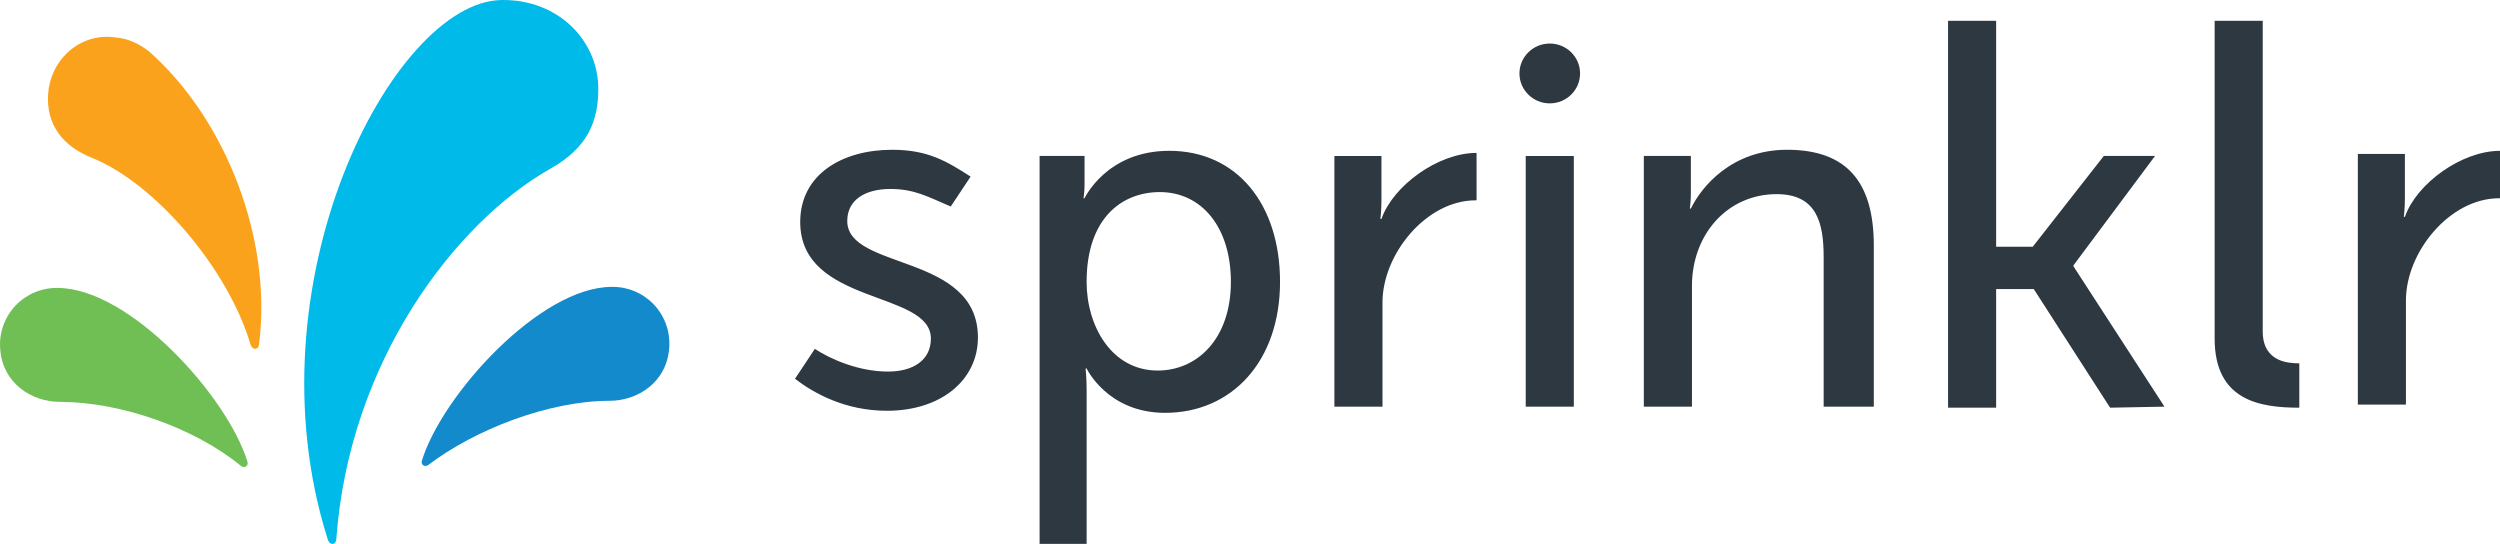
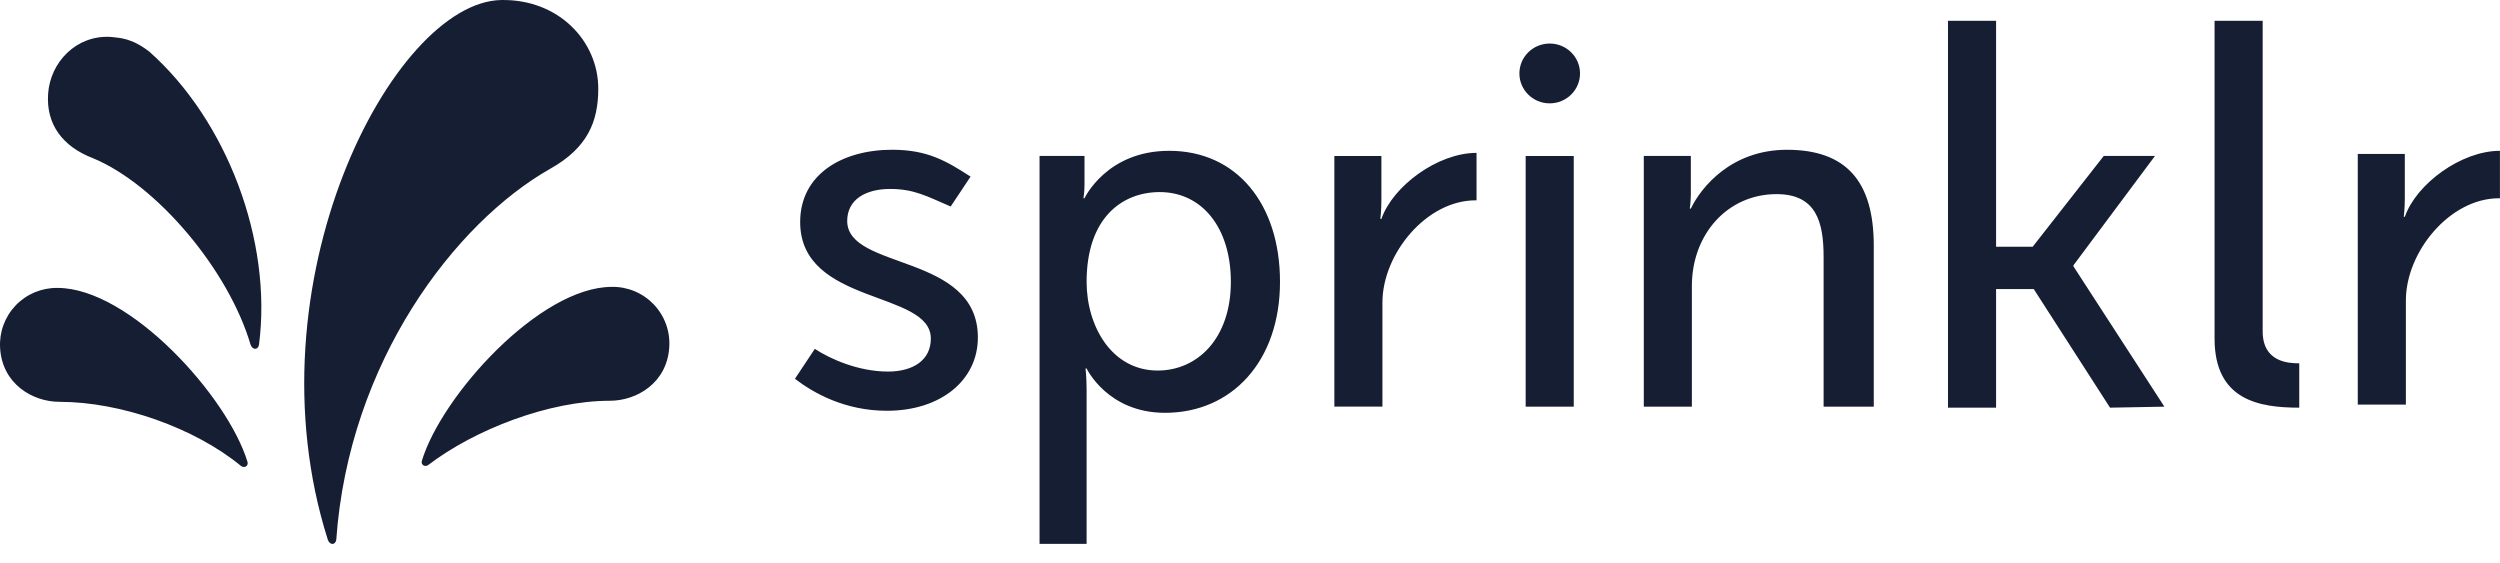
- <svg xmlns="http://www.w3.org/2000/svg" width="119.999" height="26.109" viewBox="0 0 119.999 26.109" fill="none" version="1.1" id="svg85">
-   <g clip-path="url(#clip0_11990_33135)" id="g75" transform="translate(-20.002,-19.00005)">
-     <path d="m 59.114,35.746 c 0.753,0.496 2.107,1.089 3.513,1.089 1.204,0 2.057,-0.544 2.057,-1.584 0,-2.327 -6.272,-1.585 -6.272,-5.596 0,-2.278 2.007,-3.466 4.415,-3.466 1.706,0 2.609,0.545 3.764,1.288 l -0.954,1.436 c -1.154,-0.495 -1.756,-0.842 -2.91,-0.842 -1.154,0 -2.057,0.495 -2.057,1.535 0,2.377 6.272,1.535 6.272,5.595 0,2.03 -1.756,3.516 -4.365,3.516 -2.007,0 -3.513,-0.842 -4.416,-1.535 z m 10.788,9.26 V 26.486 h 2.158 v 1.386 c 0,0.346 -0.05,0.644 -0.05,0.644 h 0.05 c 0,0 1.054,-2.277 4.064,-2.277 3.262,0 5.319,2.575 5.319,6.289 0,3.812 -2.309,6.288 -5.52,6.288 -2.76,0 -3.763,-2.129 -3.763,-2.129 h -0.05 c 0,0 0.05,0.445 0.05,1.039 v 7.378 h -2.258 z m 5.67,-8.22 c 1.906,0 3.512,-1.535 3.512,-4.258 0,-2.624 -1.405,-4.308 -3.412,-4.308 -1.806,0 -3.513,1.238 -3.513,4.308 0,2.129 1.204,4.258 3.412,4.258 z m 15.255,-8.17 c -2.358,0 -4.466,2.575 -4.466,4.902 v 5.001 H 84.052 V 26.487 h 2.259 v 2.129 c 0,0.496 -0.05,0.892 -0.05,0.892 h 0.05 c 0.552,-1.585 2.709,-3.169 4.566,-3.169 v 2.278 z m 2.409,9.953 V 26.487 h 2.309 v 12.033 h -2.309 v 0.049 z m 14.301,0 v -7.229 c 0,-1.683 -0.352,-3.021 -2.258,-3.021 -2.359,0 -4.064,1.931 -4.064,4.407 v 5.794 H 98.905 V 26.486 h 2.258 v 1.832 c 0,0.346 -0.05,0.693 -0.05,0.693 h 0.05 c 0.502,-1.039 1.957,-2.822 4.617,-2.822 2.859,0 4.164,1.535 4.164,4.605 v 7.725 h -2.408 z m 13.749,0 -3.664,-5.694 h -1.806 v 5.694 h -2.308 V 20 h 2.308 v 10.844 h 1.756 l 3.412,-4.358 h 2.459 l -3.914,5.249 v 0.049 l 4.366,6.735 z m 9.082,0 c -1.907,0 -4.064,-0.346 -4.064,-3.317 V 20 h 2.308 v 14.904 c 0,1.486 1.254,1.535 1.756,1.535 z m 9.584,-10.052 c -2.358,0 -4.466,2.575 -4.466,4.902 v 5.001 h -2.308 V 26.388 h 2.258 v 2.129 c 0,0.496 -0.051,0.892 -0.051,0.892 h 0.051 c 0.552,-1.585 2.709,-3.169 4.566,-3.169 v 2.277 z m -45.562,-4.555 c 0.803,0 1.455,-0.643 1.455,-1.436 0,-0.793 -0.651,-1.436 -1.455,-1.436 -0.803,0 -1.455,0.643 -1.455,1.436 0,0.793 0.651,1.436 1.455,1.436 z" id="path63" fill="#2e3841" />
-     <g clip-path="url(#clip1_11990_33135)" id="g73">
-       <path d="m 22.312,23.506 c 0.1,-1.519 1.353,-2.835 3.006,-2.733 0.451,0.05 1.002,0.05 1.854,0.709 3.708,3.29 5.913,9.062 5.261,14.073 -0.05,0.253 -0.301,0.253 -0.401,0 -1.052,-3.594 -4.51,-7.694 -7.567,-8.96 -1.453,-0.557 -2.254,-1.62 -2.154,-3.088 z" fill="#faa21b" id="path65" />
-       <path d="m 31.883,41.173 c -0.952,-3.138 -5.662,-8.352 -9.12,-8.352 -0.375,-0.006 -0.747,0.065 -1.092,0.21 -0.346,0.145 -0.658,0.359 -0.917,0.63 -0.259,0.271 -0.459,0.593 -0.587,0.945 -0.129,0.352 -0.183,0.727 -0.159,1.101 0.1,1.721 1.553,2.582 2.856,2.582 2.956,0 6.514,1.265 8.719,3.088 0.15,0.101 0.35,0 0.3,-0.203 z" fill="#70bf54" id="path67" />
-       <path d="m 36.143,44.919 c -0.05,0.253 -0.301,0.253 -0.401,0 -3.909,-12.301 3.107,-25.817 8.318,-25.918 2.756,-0.051 4.66,1.974 4.66,4.252 0,1.569 -0.501,2.835 -2.305,3.847 -4.561,2.582 -9.672,9.264 -10.273,17.819 z" fill="#00bae9" id="path69" />
-       <path d="m 40.551,41.325 c -0.151,0.101 -0.351,0 -0.301,-0.203 0.952,-3.138 5.663,-8.352 9.12,-8.352 0.375,-0.006 0.747,0.065 1.093,0.21 0.346,0.144 0.658,0.359 0.917,0.63 0.259,0.271 0.459,0.593 0.587,0.945 0.129,0.352 0.183,0.727 0.16,1.101 -0.101,1.721 -1.554,2.582 -2.857,2.582 -2.906,0 -6.464,1.367 -8.719,3.088 z" fill="#128acb" id="path71" />
-     </g>
-   </g>
-   <defs id="defs83" />
+ <svg xmlns="http://www.w3.org/2000/svg" width="120" height="27" viewBox="0 0 120 27" fill="none">
+   <path d="M24.057 0.001C26.813 -0.05 28.717 1.976 28.717 4.253C28.717 5.822 28.216 7.087 26.413 8.1C21.852 10.681 16.741 17.364 16.14 25.919C16.09 26.172 15.839 26.172 15.739 25.919C11.83 13.618 18.846 0.102 24.057 0.001ZM56.12 7.239C59.382 7.239 61.44 9.814 61.44 13.527C61.44 17.34 59.131 19.815 55.919 19.815C53.16 19.815 52.157 17.686 52.157 17.686H52.106C52.106 17.686 52.157 18.133 52.157 18.727V26.105H49.898V7.486H52.056V8.873C52.056 9.219 52.005 9.517 52.005 9.517H52.056C52.056 9.517 53.11 7.239 56.12 7.239ZM2.761 13.82C6.22 13.82 10.929 19.035 11.881 22.173C11.931 22.376 11.731 22.477 11.581 22.376C9.375 20.553 5.818 19.288 2.862 19.288C1.559 19.288 0.106 18.427 0.005 16.706C-0.018 16.332 0.036 15.957 0.164 15.605C0.293 15.253 0.493 14.931 0.751 14.66C1.01 14.389 1.323 14.175 1.668 14.03C2.014 13.886 2.386 13.814 2.761 13.82ZM29.369 13.77C29.743 13.763 30.116 13.835 30.461 13.979C30.807 14.124 31.119 14.338 31.378 14.609C31.637 14.88 31.838 15.203 31.966 15.555C32.095 15.907 32.149 16.281 32.125 16.655C32.025 18.376 30.571 19.237 29.268 19.237C26.362 19.237 22.804 20.604 20.549 22.325C20.399 22.426 20.198 22.325 20.248 22.122C21.2 18.984 25.911 13.77 29.369 13.77ZM42.824 7.188C44.53 7.189 45.433 7.733 46.587 8.477L45.633 9.912C44.48 9.417 43.877 9.07 42.723 9.07C41.569 9.07 40.666 9.566 40.666 10.605C40.666 12.982 46.938 12.141 46.938 16.201C46.938 18.231 45.181 19.717 42.573 19.717C40.565 19.717 39.06 18.875 38.157 18.182L39.111 16.745C39.863 17.241 41.218 17.835 42.623 17.835C43.827 17.835 44.68 17.291 44.68 16.251C44.68 13.924 38.408 14.666 38.408 10.655C38.408 8.377 40.415 7.188 42.824 7.188ZM95.812 11.844H97.568L100.98 7.486H103.439L99.525 12.735V12.784L103.891 19.52L101.282 19.568L97.619 13.874H95.812V19.568H93.503V1H95.812V11.844ZM108.608 15.904C108.608 17.39 109.862 17.439 110.364 17.439V19.568C108.457 19.568 106.299 19.222 106.299 16.251V1H108.608V15.904ZM75.54 19.52H73.232V7.487H75.54V19.52ZM85.777 7.189C88.636 7.19 89.941 8.725 89.941 11.794V19.52H87.533V12.339C87.533 10.655 87.181 9.318 85.275 9.318C82.916 9.318 81.21 11.25 81.21 13.726V19.52H78.902V7.486H81.16V9.318C81.16 9.665 81.11 10.012 81.11 10.012H81.16C81.661 8.972 83.117 7.189 85.777 7.189ZM70.874 9.616H70.823C68.465 9.616 66.357 12.191 66.357 14.518V19.518H64.049V7.487H66.307V9.616C66.307 10.112 66.257 10.508 66.257 10.508H66.307C66.859 8.923 69.017 7.338 70.874 7.338V9.616ZM119.997 9.517H119.948C117.589 9.517 115.482 12.092 115.482 14.419V19.42H113.173V7.388H115.431V9.517C115.431 10.012 115.381 10.408 115.381 10.408H115.431C115.983 8.824 118.141 7.239 119.997 7.239V9.517ZM55.668 9.22C53.862 9.22 52.157 10.457 52.157 13.527C52.157 15.656 53.361 17.786 55.569 17.786C57.475 17.786 59.081 16.25 59.081 13.527C59.08 10.903 57.675 9.22 55.668 9.22ZM5.316 1.772C5.767 1.823 6.318 1.823 7.17 2.481C10.878 5.772 13.083 11.543 12.431 16.554C12.381 16.807 12.13 16.807 12.03 16.554C10.978 12.96 7.52 8.859 4.463 7.594C3.01 7.037 2.209 5.974 2.309 4.506C2.41 2.987 3.662 1.671 5.316 1.772ZM74.386 2.09C75.19 2.09 75.841 2.732 75.841 3.525C75.841 4.319 75.189 4.961 74.386 4.961C73.582 4.961 72.931 4.319 72.931 3.525C72.931 2.732 73.583 2.09 74.386 2.09Z" fill="#161E33" />
</svg>
